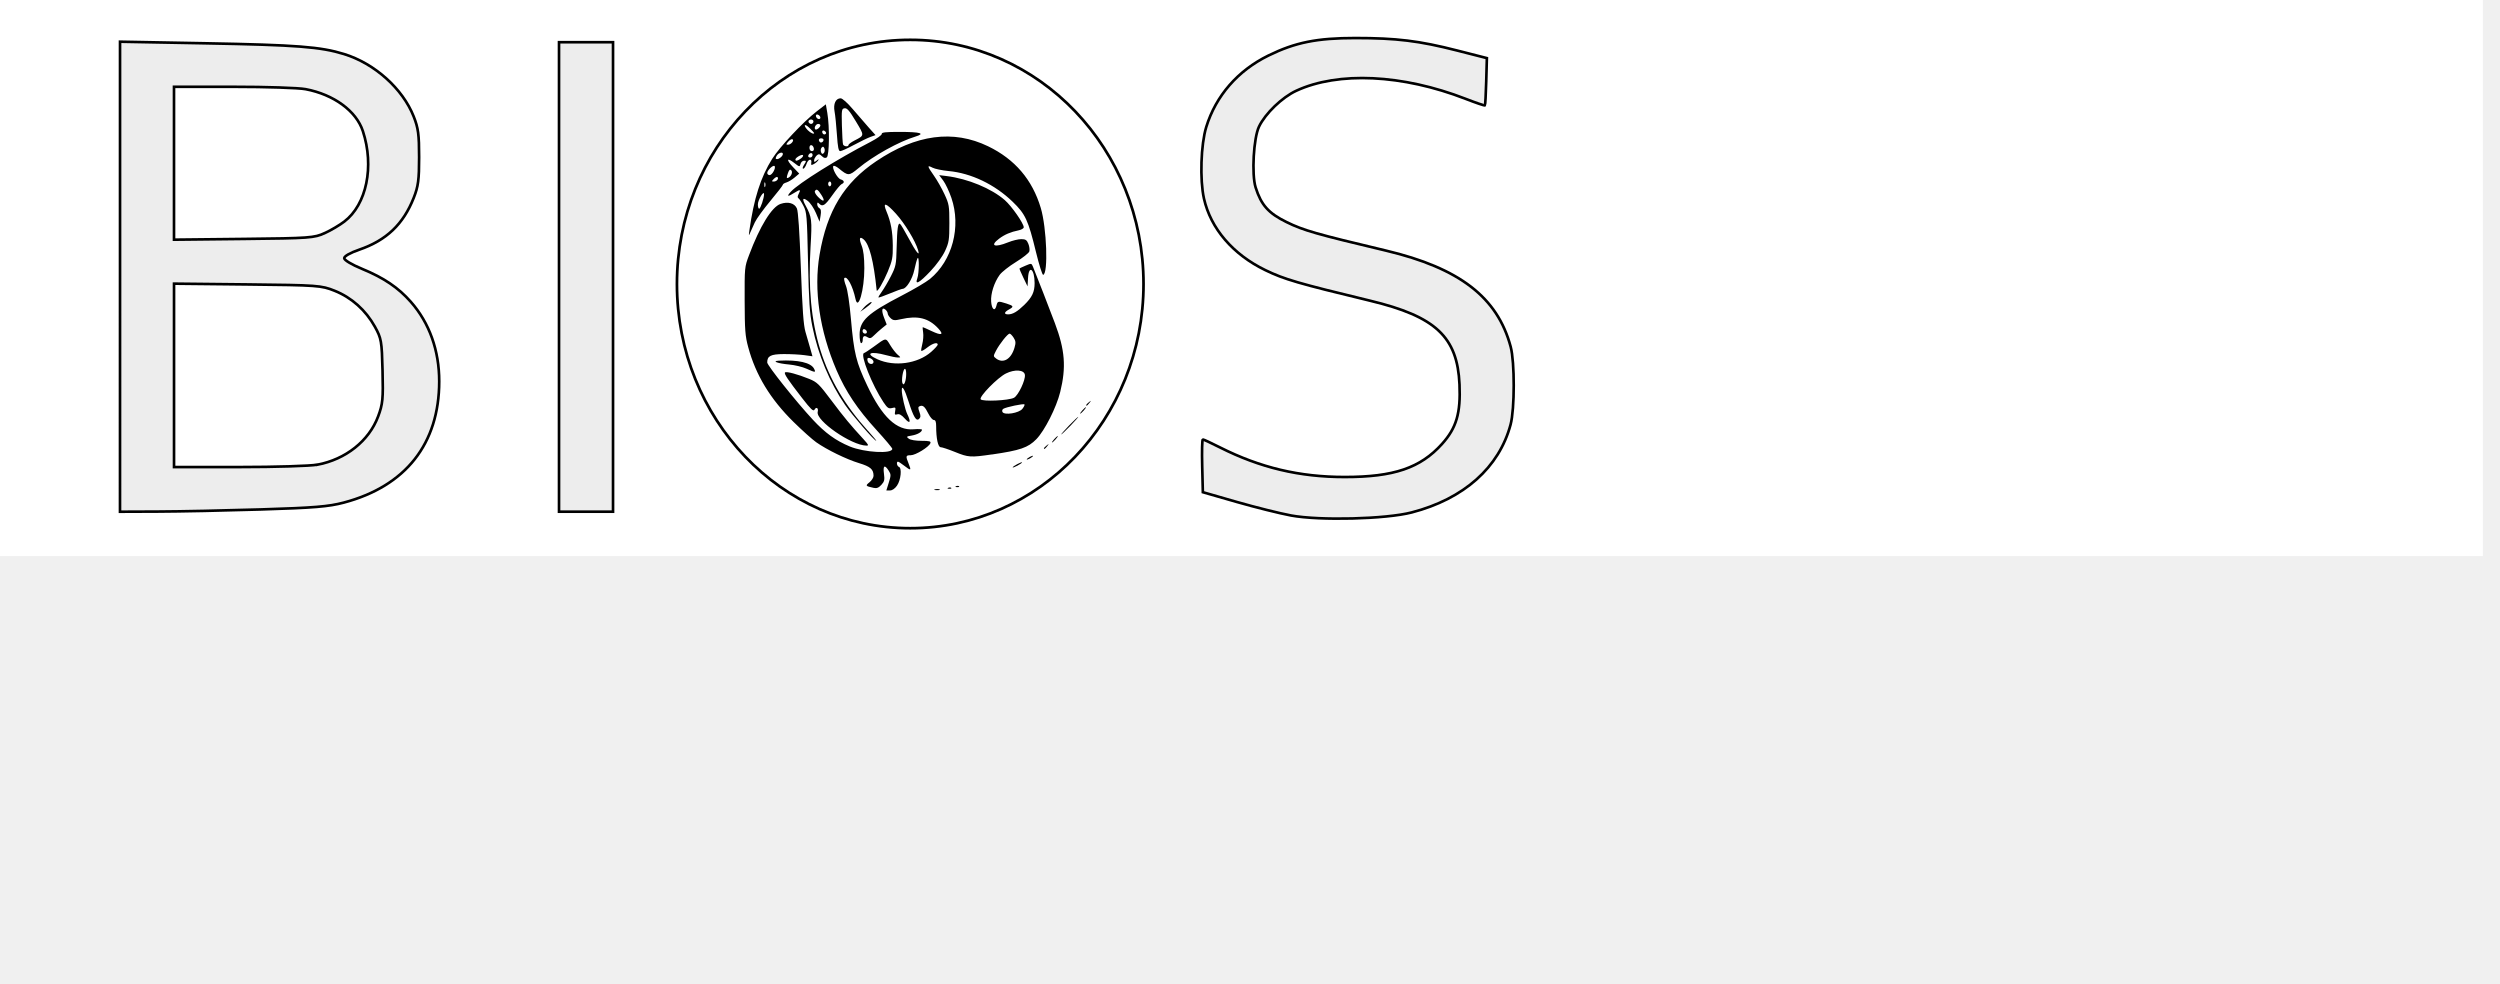
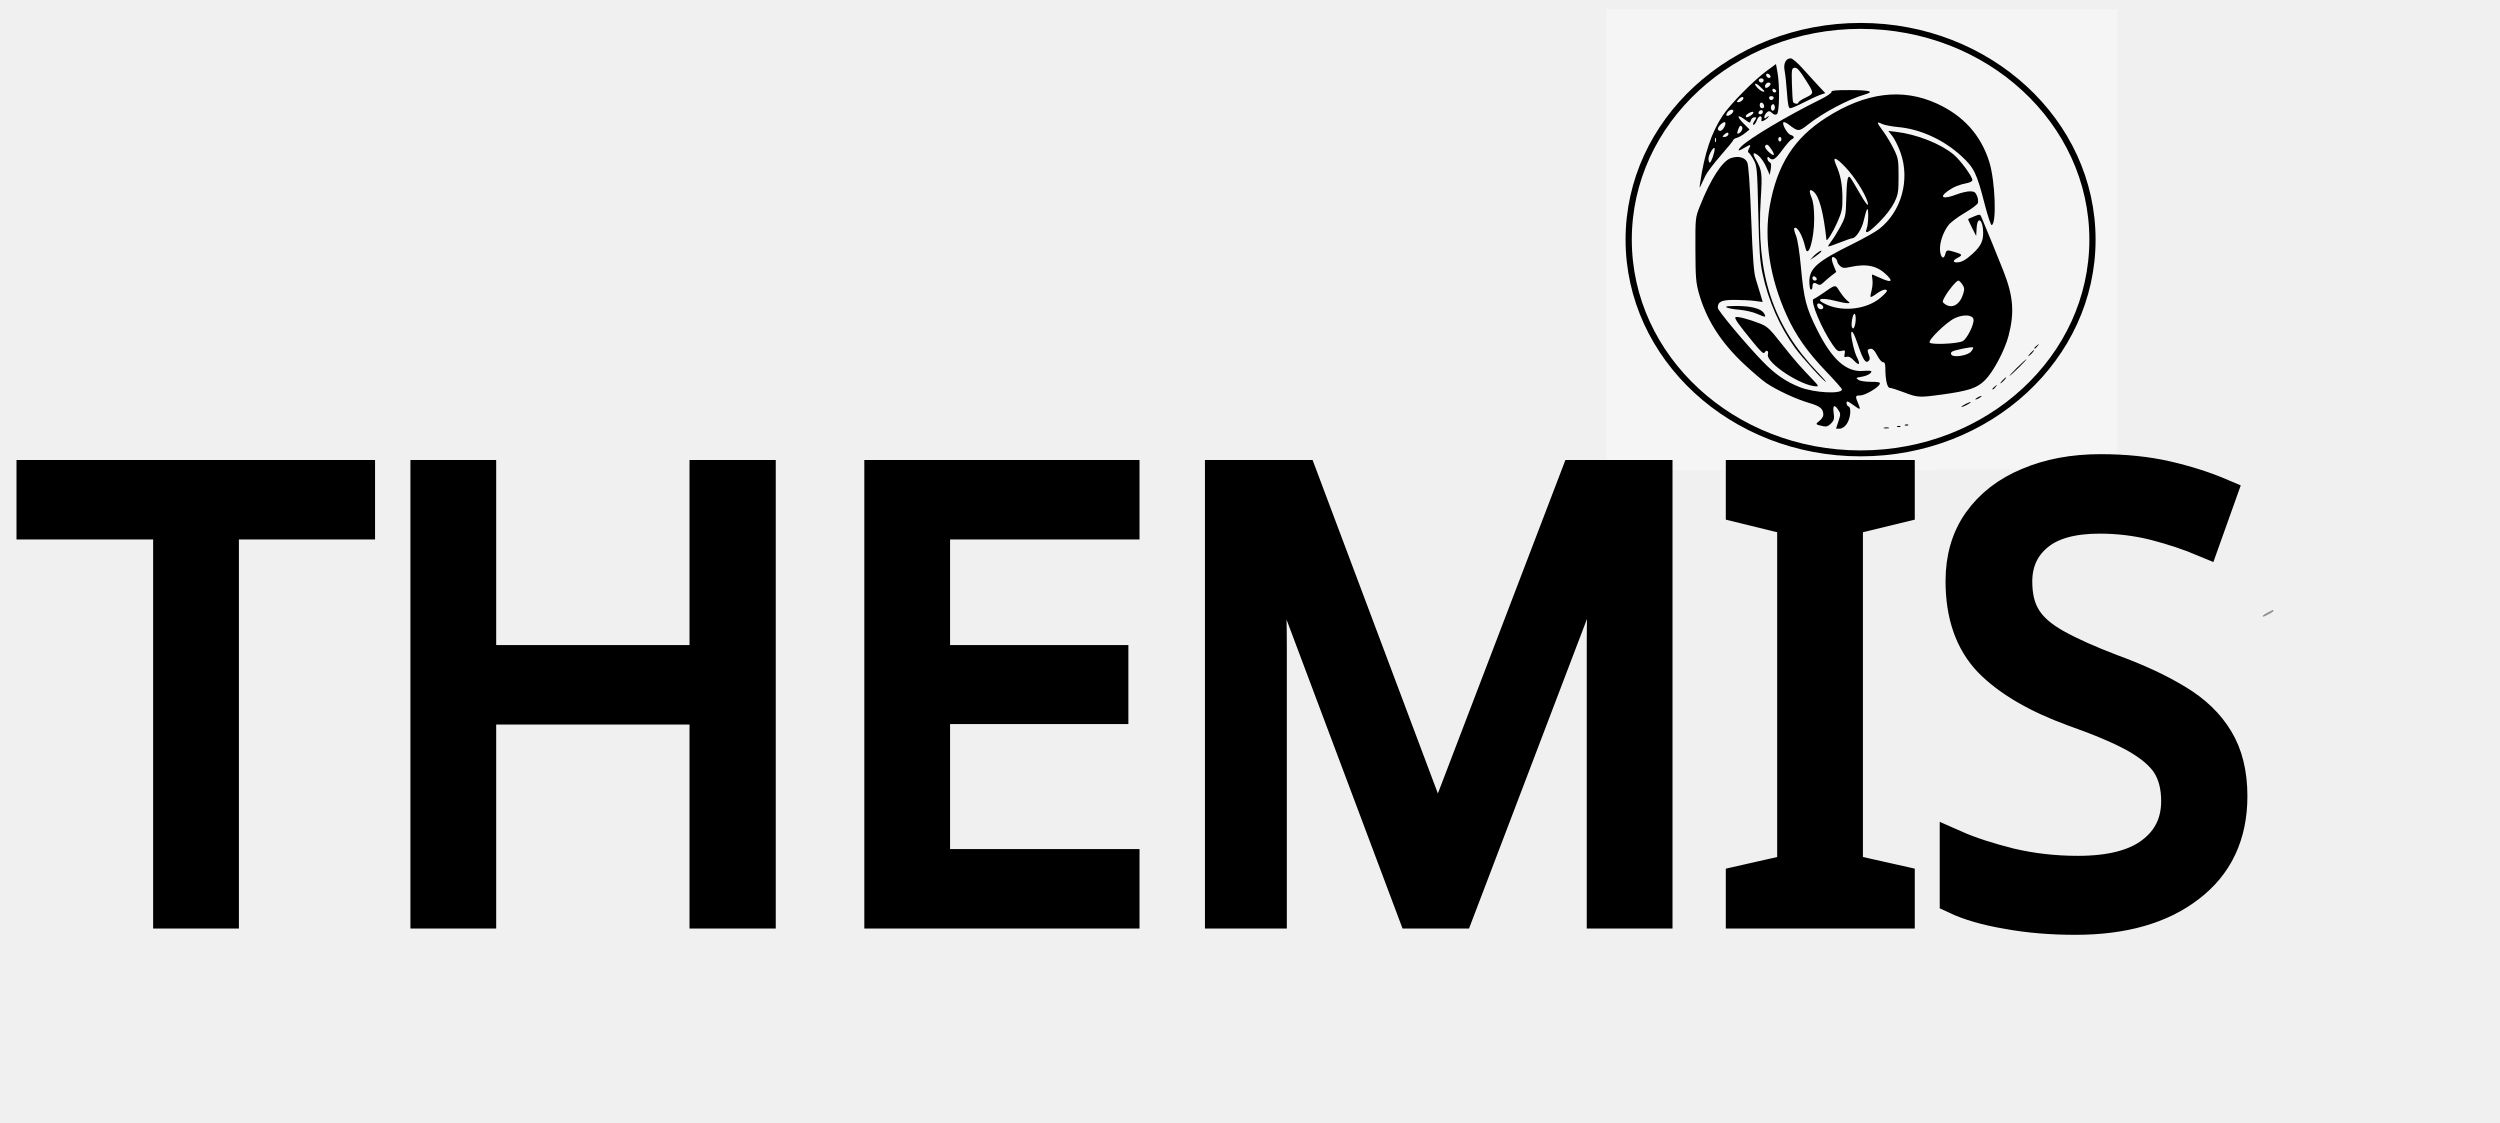
- <svg xmlns="http://www.w3.org/2000/svg" width="99.619mm" height="39.2mm" viewBox="0 0 99.619 39.2" version="1.1" id="svg1457">
+ <svg xmlns="http://www.w3.org/2000/svg" width="80.619mm" height="36.2mm" viewBox="0 0 80.619 36.2" version="1.1" id="svg1457">
  <defs id="defs1451">
    <clipPath clipPathUnits="userSpaceOnUse" id="clipPath2078">
      <g id="use2080" style="fill:#000000;fill-opacity:1">
        <ellipse style="opacity:0.4;fill:#000000;fill-opacity:1;stroke:#000000;stroke-width:0.3;stroke-opacity:1" id="ellipse2141" cx="44.034" cy="56.98" rx="12.662" ry="12.001" />
      </g>
    </clipPath>
  </defs>
-   <g id="layer2">
-     <rect style="fill:#ffffff;fill-opacity:1;stroke:none;stroke-width:0.219;stroke-miterlimit:4;stroke-dasharray:none;stroke-opacity:1" id="rect2462" width="99.219" height="22.49" x="-0.282" y="-0.331" />
+   <g id="layer2" transform="translate(0,-3.000016)">
+     <rect style="fill:#0000b7;fill-opacity:0.654;stroke:none;stroke-width:0.188;stroke-miterlimit:4;stroke-dasharray:none;stroke-opacity:1" id="rect2462" width="73.025" height="22.49" x="0.88" y="2.009" transform="scale(1,-1)" />
  </g>
-   <g id="layer1" transform="translate(-5.573374,-12.237)">
-     <path style="opacity:0.4;fill:#000000;fill-opacity:1;stroke:#000000;stroke-width:0.027;stroke-opacity:1" d="m 49.449,31.395 c 0,-0.015 0.292,-0.177 0.318,-0.176 0.032,0.001 -0.06,0.067 -0.183,0.13 -0.111,0.057 -0.135,0.065 -0.135,0.046 z" id="path2112" />
+   <g id="layer1" transform="translate(-5.573374,-15.23703)">
+     <path style="opacity:0.4;fill:#000000;fill-opacity:1;stroke:#000000;stroke-width:0.027;stroke-opacity:1" d="m 78.553,35.099 c 0,-0.015 0.292,-0.177 0.318,-0.176 0.032,0.001 -0.06,0.067 -0.183,0.13 -0.111,0.057 -0.135,0.065 -0.135,0.046 z" id="path2112" />
    <path style="opacity:0.4;fill:#000000;fill-opacity:1;stroke:#000000;stroke-width:0.1;stroke-opacity:1" d="" id="path2114" transform="scale(0.2645833)" />
    <path style="opacity:0.4;fill:#000000;fill-opacity:1;stroke:#000000;stroke-width:0.05;stroke-opacity:1" d="" id="path2122" transform="scale(0.2645833)" />
    <path style="opacity:0.4;fill:#000000;fill-opacity:1;stroke:#000000;stroke-width:0.05;stroke-opacity:1" d="" id="path2124" transform="scale(0.2645833)" />
    <path style="opacity:0.4;fill:#ffffff;fill-opacity:1;stroke:#000000;stroke-width:0.142;stroke-opacity:1" d="" id="path2231" transform="scale(0.2645833)" />
    <path style="opacity:0.4;fill:#ffffff;fill-opacity:1;stroke:#000000;stroke-width:0.142;stroke-opacity:1" d="" id="path2233" transform="scale(0.2645833)" />
    <path style="opacity:0.4;fill:#ffffff;fill-opacity:1;stroke:#000000;stroke-width:0.142;stroke-opacity:1" d="" id="path2235" transform="scale(0.2645833)" />
    <path style="opacity:0.4;fill:#ffffff;fill-opacity:1;stroke:#000000;stroke-width:0.142;stroke-opacity:1" d="" id="path2237" transform="scale(0.2645833)" />
    <path style="opacity:0.4;fill:#ffffff;fill-opacity:1;stroke:#000000;stroke-width:0.142;stroke-opacity:1" d="" id="path2239" transform="scale(0.2645833)" />
-     <ellipse style="opacity:1;fill:#000000;fill-opacity:1;stroke:none;stroke-width:0.284;stroke-opacity:1" id="path2348" cx="41.911" cy="23.771" rx="9.235" ry="9.566" mask="none" />
-     <path style="display:inline;opacity:1;fill:#ffffff;fill-opacity:1;stroke-width:0.063" d="m 31.669,14.081 c 6.84,0 13.681,0 20.521,0 V 33.496 H 31.669 Z m 9.65,17.503 c 0.153,-0.22 0.2,-0.701 0.073,-0.744 -0.079,-0.027 -0.11,-0.207 -0.036,-0.207 0.022,0 0.133,0.072 0.245,0.159 0.271,0.211 0.294,0.202 0.182,-0.072 -0.128,-0.314 -0.121,-0.343 0.082,-0.343 0.191,0 0.725,-0.328 0.782,-0.48 0.029,-0.076 -0.038,-0.094 -0.356,-0.094 -0.229,0 -0.439,-0.035 -0.506,-0.086 -0.105,-0.079 -0.095,-0.089 0.118,-0.124 0.227,-0.038 0.409,-0.142 0.409,-0.233 0,-0.025 -0.149,-0.033 -0.332,-0.017 -0.678,0.058 -1.252,-0.482 -1.849,-1.74 -0.442,-0.93 -0.531,-1.292 -0.649,-2.647 -0.056,-0.638 -0.134,-1.16 -0.198,-1.324 -0.059,-0.149 -0.089,-0.29 -0.067,-0.312 0.108,-0.111 0.338,0.317 0.445,0.826 0.106,0.505 0.356,-0.364 0.353,-1.224 -0.002,-0.432 -0.034,-0.709 -0.106,-0.893 -0.115,-0.294 -0.086,-0.391 0.076,-0.255 0.231,0.196 0.4,0.853 0.522,2.034 0.011,0.106 0.267,-0.328 0.442,-0.749 0.182,-0.437 0.205,-0.558 0.2,-1.037 -0.006,-0.562 -0.077,-0.945 -0.25,-1.356 -0.165,-0.392 -0.03,-0.361 0.377,0.088 0.351,0.388 0.772,1.08 0.881,1.451 0.085,0.288 -0.085,0.075 -0.376,-0.472 -0.158,-0.296 -0.312,-0.555 -0.343,-0.574 -0.084,-0.053 -0.117,0.181 -0.136,0.963 -0.016,0.66 -0.031,0.733 -0.226,1.116 -0.115,0.226 -0.279,0.505 -0.365,0.622 -0.086,0.116 -0.146,0.221 -0.134,0.232 0.012,0.011 0.218,-0.062 0.458,-0.162 0.24,-0.1 0.469,-0.183 0.508,-0.184 0.148,-0.004 0.388,-0.393 0.463,-0.751 0.042,-0.202 0.1,-0.411 0.127,-0.463 0.073,-0.139 0.067,0.594 -0.006,0.793 -0.107,0.289 0.077,0.19 0.519,-0.278 0.248,-0.263 0.485,-0.592 0.587,-0.813 0.154,-0.337 0.17,-0.44 0.17,-1.105 0,-0.688 -0.012,-0.76 -0.193,-1.15 -0.106,-0.229 -0.295,-0.563 -0.421,-0.741 -0.273,-0.389 -0.281,-0.436 -0.056,-0.319 0.094,0.049 0.383,0.109 0.643,0.134 0.899,0.084 1.834,0.533 2.548,1.222 0.51,0.492 0.62,0.73 0.93,2.003 0.124,0.509 0.253,0.919 0.287,0.911 0.207,-0.046 0.142,-1.871 -0.095,-2.665 -0.338,-1.129 -1.031,-1.941 -2.099,-2.458 -1.388,-0.671 -2.87,-0.474 -4.457,0.595 -1.284,0.864 -1.962,1.981 -2.258,3.72 -0.24,1.407 0,3.037 0.677,4.613 0.365,0.849 0.833,1.549 1.593,2.38 0.345,0.377 0.627,0.714 0.627,0.748 0,0.209 -1.113,0.147 -1.693,-0.094 -0.561,-0.233 -0.982,-0.538 -1.475,-1.069 -0.66,-0.71 -1.816,-2.16 -1.816,-2.278 0,-0.261 0.141,-0.332 0.66,-0.335 0.274,-0.001 0.643,0.018 0.821,0.043 l 0.322,0.045 -0.087,-0.309 c -0.048,-0.17 -0.134,-0.467 -0.191,-0.66 -0.079,-0.268 -0.123,-0.872 -0.184,-2.551 -0.054,-1.469 -0.107,-2.258 -0.159,-2.373 -0.095,-0.21 -0.351,-0.281 -0.65,-0.179 -0.35,0.118 -0.825,0.89 -1.256,2.042 -0.178,0.474 -0.179,0.491 -0.175,1.818 0.004,1.174 0.021,1.402 0.142,1.85 0.297,1.106 0.883,2.071 1.808,2.98 0.341,0.335 0.747,0.699 0.902,0.808 0.426,0.3 1.203,0.679 1.707,0.832 0.454,0.138 0.577,0.246 0.577,0.506 0,0.07 -0.073,0.186 -0.163,0.258 -0.17,0.137 -0.161,0.149 0.169,0.222 0.12,0.027 0.198,-0.004 0.305,-0.12 0.122,-0.133 0.137,-0.199 0.104,-0.445 -0.044,-0.327 0.026,-0.374 0.186,-0.125 0.097,0.152 0.098,0.189 0.007,0.478 l -0.098,0.314 h 0.146 c 0.092,0 0.196,-0.073 0.283,-0.197 z m 1.695,0.155 c -0.042,-0.017 -0.126,-0.019 -0.187,-0.002 -0.061,0.016 -0.026,0.03 0.077,0.032 0.103,0.001 0.152,-0.012 0.11,-0.029 z m 0.465,-0.06 c -0.021,-0.021 -0.074,-0.023 -0.119,-0.005 -0.05,0.02 -0.035,0.035 0.038,0.039 0.066,0.003 0.102,-0.012 0.082,-0.034 z m 0.312,-0.064 c -0.021,-0.021 -0.074,-0.023 -0.119,-0.005 -0.05,0.02 -0.035,0.035 0.038,0.039 0.066,0.003 0.102,-0.012 0.082,-0.034 z m 2.509,-0.953 c 0,-0.018 -0.084,0.013 -0.187,0.067 -0.103,0.054 -0.187,0.113 -0.187,0.131 0,0.018 0.084,-0.013 0.187,-0.067 0.103,-0.054 0.187,-0.113 0.187,-0.131 z m 0.436,-0.256 c 0,-0.018 -0.056,-0.001 -0.125,0.036 -0.069,0.038 -0.125,0.083 -0.125,0.1 0,0.018 0.056,0.001 0.125,-0.036 0.069,-0.038 0.125,-0.083 0.125,-0.1 z m -1.643,-0.058 c 1.135,-0.165 1.446,-0.272 1.776,-0.61 0.331,-0.339 0.799,-1.264 0.951,-1.879 0.244,-0.989 0.191,-1.674 -0.211,-2.743 -0.214,-0.57 -0.719,-1.868 -0.874,-2.25 -0.057,-0.14 -0.066,-0.142 -0.29,-0.046 -0.127,0.054 -0.238,0.106 -0.247,0.115 -0.009,0.009 0.06,0.173 0.153,0.365 l 0.168,0.348 0.019,-0.335 c 0.03,-0.539 0.262,-0.357 0.262,0.206 0,0.356 -0.1,0.564 -0.415,0.871 -0.276,0.268 -0.458,0.374 -0.64,0.374 -0.175,0 -0.162,-0.088 0.027,-0.191 0.21,-0.115 0.198,-0.147 -0.092,-0.24 -0.336,-0.107 -0.355,-0.103 -0.401,0.085 -0.061,0.249 -0.189,0.149 -0.211,-0.165 -0.022,-0.315 0.121,-0.762 0.341,-1.065 0.082,-0.112 0.373,-0.342 0.647,-0.51 0.274,-0.168 0.514,-0.358 0.534,-0.422 0.02,-0.064 0.002,-0.201 -0.039,-0.303 -0.062,-0.154 -0.112,-0.187 -0.284,-0.187 -0.115,0 -0.35,0.057 -0.524,0.128 -0.544,0.22 -0.739,0.141 -0.358,-0.146 0.22,-0.166 0.462,-0.269 0.779,-0.333 0.111,-0.023 0.203,-0.077 0.203,-0.122 0,-0.152 -0.479,-0.839 -0.753,-1.08 -0.528,-0.463 -1.475,-0.856 -2.318,-0.96 l -0.299,-0.037 0.164,0.22 c 0.09,0.121 0.235,0.429 0.323,0.685 0.395,1.155 0.039,2.5 -0.856,3.234 -0.146,0.119 -0.639,0.411 -1.097,0.648 -1.385,0.717 -1.705,1.012 -1.705,1.567 0,0.188 0.028,0.342 0.062,0.342 0.034,0 0.062,-0.053 0.062,-0.117 0,-0.168 0.059,-0.205 0.191,-0.121 0.094,0.06 0.141,0.048 0.258,-0.07 0.079,-0.079 0.225,-0.21 0.325,-0.291 l 0.182,-0.147 -0.105,-0.269 c -0.114,-0.292 -0.087,-0.443 0.058,-0.32 0.048,0.041 0.088,0.11 0.088,0.153 0,0.043 0.052,0.126 0.116,0.186 0.099,0.092 0.16,0.098 0.415,0.039 0.666,-0.153 1.098,-0.045 1.483,0.37 0.236,0.255 0.136,0.295 -0.265,0.105 -0.181,-0.086 -0.338,-0.156 -0.35,-0.156 -0.012,0 -0.006,0.095 0.012,0.211 0.018,0.116 0.003,0.323 -0.033,0.459 -0.037,0.136 -0.054,0.261 -0.039,0.276 0.015,0.016 0.125,-0.047 0.243,-0.14 0.216,-0.168 0.411,-0.22 0.411,-0.11 0,0.032 -0.119,0.163 -0.263,0.29 -0.54,0.473 -1.465,0.6 -2.141,0.293 -0.513,-0.232 -0.288,-0.338 0.349,-0.163 0.188,0.052 0.399,0.094 0.467,0.093 0.121,-5.29e-4 0.121,-0.003 -0.008,-0.111 -0.073,-0.061 -0.207,-0.233 -0.298,-0.383 -0.183,-0.303 -0.152,-0.307 -0.674,0.076 -0.162,0.119 -0.33,0.228 -0.373,0.243 -0.16,0.055 0.329,1.284 0.776,1.952 0.158,0.236 0.208,0.27 0.342,0.236 0.142,-0.037 0.154,-0.025 0.126,0.124 -0.026,0.137 -0.012,0.158 0.085,0.127 0.081,-0.026 0.173,0.026 0.303,0.172 0.207,0.232 0.253,0.144 0.094,-0.182 -0.087,-0.178 -0.218,-0.753 -0.218,-0.953 0,-0.227 0.115,-0.037 0.267,0.443 0.203,0.637 0.311,0.814 0.427,0.697 0.062,-0.063 0.064,-0.123 0.008,-0.275 -0.058,-0.157 -0.055,-0.201 0.015,-0.228 0.126,-0.049 0.203,0.018 0.344,0.301 0.069,0.138 0.166,0.251 0.217,0.251 0.065,0 0.092,0.071 0.092,0.246 0,0.494 0.074,0.838 0.18,0.838 0.055,1.27e-4 0.311,0.085 0.568,0.189 0.538,0.218 0.62,0.223 1.472,0.099 z m 0.428,-1.692 c -0.026,-0.043 -0.012,-0.101 0.031,-0.128 0.11,-0.07 0.806,-0.216 0.844,-0.177 0.017,0.018 -0.02,0.097 -0.083,0.177 -0.135,0.17 -0.71,0.264 -0.792,0.129 z m -0.871,-0.509 c -0.065,-0.108 0.675,-0.863 1.008,-1.028 0.352,-0.175 0.727,-0.148 0.755,0.054 0.029,0.206 -0.262,0.819 -0.433,0.913 -0.207,0.113 -1.27,0.162 -1.331,0.061 z m -3.111,-0.63 c -0.06,-0.099 0.018,-0.583 0.093,-0.583 0.067,0 0.068,0.362 7.94e-4,0.538 -0.034,0.088 -0.061,0.101 -0.094,0.045 z m -1.386,-0.873 c -0.02,-0.054 -0.023,-0.112 -0.007,-0.129 0.056,-0.057 0.235,0.049 0.235,0.139 0,0.121 -0.182,0.113 -0.228,-0.009 z m 5.115,-0.12 c -0.118,-0.089 -0.118,-0.096 -0.006,-0.312 0.143,-0.275 0.467,-0.681 0.542,-0.681 0.031,0 0.103,0.073 0.16,0.162 0.086,0.135 0.092,0.202 0.034,0.401 -0.134,0.457 -0.449,0.642 -0.731,0.43 z m -5.323,-1.094 c 0,-0.056 0.033,-0.09 0.074,-0.076 0.116,0.039 0.135,0.177 0.025,0.177 -0.054,0 -0.099,-0.045 -0.099,-0.101 z m 7.36,4.582 c 0.077,-0.101 0.075,-0.103 -0.024,-0.024 -0.06,0.048 -0.109,0.098 -0.109,0.112 0,0.053 0.051,0.019 0.133,-0.088 z m -7.306,-0.255 c -0.545,-0.592 -0.784,-0.881 -1.292,-1.557 -0.493,-0.658 -0.574,-0.736 -0.888,-0.864 -0.458,-0.187 -0.914,-0.309 -0.964,-0.258 -0.048,0.049 0.105,0.279 0.683,1.024 0.345,0.445 0.446,0.54 0.49,0.461 0.072,-0.131 0.168,-0.067 0.129,0.086 -0.088,0.345 1.337,1.334 1.94,1.345 0.103,0.002 0.087,-0.035 -0.099,-0.237 z m 7.64,-0.016 c 0.062,-0.07 0.099,-0.128 0.082,-0.128 -0.017,0 -0.082,0.057 -0.144,0.128 -0.062,0.07 -0.099,0.128 -0.082,0.128 0.017,0 0.082,-0.057 0.144,-0.128 z M 40.158,29.405 C 38.347,27.403 37.681,25.273 37.871,22.087 c 0.065,-1.094 0.053,-1.199 -0.202,-1.67 -0.142,-0.262 -0.109,-0.326 0.09,-0.176 0.1,0.075 0.247,0.293 0.327,0.484 l 0.146,0.347 0.04,-0.243 c 0.029,-0.175 0.016,-0.257 -0.047,-0.294 -0.048,-0.028 -0.087,-0.098 -0.087,-0.156 0,-0.082 0.017,-0.088 0.075,-0.029 0.138,0.141 0.236,0.079 0.527,-0.335 0.159,-0.226 0.327,-0.426 0.374,-0.445 0.123,-0.048 0.103,-0.145 -0.038,-0.183 -0.132,-0.035 -0.365,-0.461 -0.293,-0.535 0.024,-0.024 0.12,0.019 0.214,0.096 0.371,0.305 0.406,0.305 0.774,-0.002 0.6,-0.5 1.619,-1.067 2.28,-1.267 0.409,-0.124 0.204,-0.185 -0.625,-0.186 -0.553,-7.94e-4 -0.728,0.019 -0.716,0.079 0.009,0.044 -0.195,0.188 -0.452,0.321 -1.316,0.68 -2.871,1.653 -3.173,1.984 -0.182,0.2 -0.124,0.213 0.159,0.033 0.221,-0.14 0.25,-0.126 0.147,0.069 -0.042,0.08 -0.042,0.133 7.94e-4,0.16 0.035,0.022 0.125,0.16 0.2,0.307 0.128,0.251 0.139,0.38 0.179,2.212 0.035,1.617 0.065,2.055 0.175,2.597 0.227,1.118 0.693,2.232 1.3,3.112 0.285,0.413 1.17,1.435 1.243,1.435 0.017,0 -0.131,-0.179 -0.329,-0.399 z m -1.995,-9.329 c -0.086,-0.088 -0.139,-0.188 -0.118,-0.223 0.063,-0.105 0.118,-0.072 0.265,0.161 0.164,0.259 0.08,0.294 -0.147,0.062 z m 0.411,-0.51 c 0,-0.053 0.028,-0.096 0.062,-0.096 0.034,0 0.062,0.043 0.062,0.096 0,0.053 -0.028,0.096 -0.062,0.096 -0.034,0 -0.062,-0.043 -0.062,-0.096 z m 9.657,9.632 c 0.186,-0.193 0.324,-0.351 0.307,-0.351 -0.017,0 -0.183,0.158 -0.37,0.351 -0.186,0.193 -0.324,0.351 -0.307,0.351 0.017,0 0.183,-0.158 0.37,-0.351 z m 0.53,-0.606 c 0.062,-0.07 0.099,-0.128 0.082,-0.128 -0.017,0 -0.082,0.057 -0.144,0.128 -0.062,0.07 -0.099,0.128 -0.082,0.128 0.017,0 0.082,-0.057 0.144,-0.128 z m 0.226,-0.303 c 0.077,-0.101 0.075,-0.103 -0.024,-0.024 -0.104,0.083 -0.137,0.136 -0.086,0.136 0.013,0 0.062,-0.05 0.109,-0.112 z m -10.976,-1.361 c -0.127,-0.243 -0.632,-0.358 -1.399,-0.319 -0.307,0.016 -0.052,0.111 0.406,0.153 0.223,0.02 0.532,0.094 0.685,0.164 0.36,0.163 0.392,0.164 0.308,0.003 z m 2.283,-2.619 c 0.07,-0.116 -0.183,0.048 -0.318,0.207 l -0.124,0.146 0.201,-0.143 c 0.11,-0.078 0.219,-0.173 0.241,-0.21 z m -4.64,-3.215 c 0.067,-0.142 0.345,-0.526 0.618,-0.853 0.273,-0.327 0.497,-0.617 0.497,-0.644 0,-0.027 0.063,-0.067 0.14,-0.089 0.077,-0.022 0.224,-0.11 0.326,-0.196 l 0.186,-0.157 -0.244,-0.256 c -0.288,-0.302 -0.258,-0.406 0.048,-0.167 0.208,0.162 0.216,0.163 0.247,0.038 0.018,-0.071 0.081,-0.129 0.139,-0.129 0.099,0 0.1,0.011 0.004,0.159 -0.059,0.091 -0.074,0.159 -0.035,0.159 0.037,0 0.097,-0.087 0.133,-0.194 0.068,-0.2 0.223,-0.228 0.188,-0.034 -0.016,0.091 0.002,0.098 0.106,0.041 0.069,-0.038 0.146,-0.104 0.171,-0.148 0.031,-0.053 0.012,-0.051 -0.059,0.008 -0.09,0.074 -0.105,0.074 -0.105,-0.003 -2.4e-5,-0.096 0.118,-0.244 0.195,-0.244 0.025,0 0.085,0.04 0.133,0.09 0.056,0.057 0.12,0.07 0.175,0.035 0.104,-0.066 0.119,-1.219 0.023,-1.774 l -0.059,-0.342 -0.374,0.289 c -0.528,0.408 -1.465,1.407 -1.763,1.881 -0.457,0.726 -0.731,1.585 -0.909,2.853 -0.031,0.22 -0.027,0.233 0.03,0.096 0.036,-0.088 0.121,-0.276 0.188,-0.418 z m 0.119,-0.715 c 0.001,-0.176 0.244,-0.575 0.246,-0.406 0.002,0.155 -0.141,0.581 -0.195,0.581 -0.029,0 -0.052,-0.079 -0.051,-0.175 z m 0.258,-0.781 c 0,-0.088 0.014,-0.124 0.031,-0.08 0.017,0.044 0.017,0.116 0,0.159 -0.017,0.044 -0.031,0.008 -0.031,-0.08 z m 0.38,-0.235 c 0.058,-0.059 0.123,-0.09 0.144,-0.068 0.061,0.063 -0.033,0.176 -0.146,0.176 -0.095,0 -0.095,-0.008 0.002,-0.108 z m 0.554,-0.211 c 0.05,-0.147 0.087,-0.182 0.137,-0.131 0.076,0.077 -0.005,0.263 -0.134,0.307 -0.054,0.018 -0.055,-0.026 -0.003,-0.176 z m -0.819,-0.022 c 0,-0.108 0.236,-0.332 0.291,-0.276 0.066,0.068 -0.093,0.361 -0.196,0.361 -0.052,0 -0.095,-0.039 -0.095,-0.086 z m 1.122,-0.537 c 0,-0.074 0.256,-0.221 0.302,-0.174 0.022,0.023 -0.014,0.082 -0.08,0.132 -0.133,0.1 -0.222,0.117 -0.222,0.042 z m -0.748,-0.143 c 0.065,-0.123 0.249,-0.18 0.249,-0.077 0,0.08 -0.141,0.204 -0.233,0.204 -0.064,0 -0.068,-0.03 -0.017,-0.128 z m 1.26,-0.012 c 0.039,-0.118 0.173,-0.138 0.173,-0.025 0,0.056 -0.044,0.101 -0.099,0.101 -0.054,0 -0.088,-0.034 -0.074,-0.076 z m 0.509,-0.141 c -0.023,-0.061 -0.011,-0.142 0.027,-0.181 0.05,-0.051 0.08,-0.04 0.11,0.04 0.023,0.061 0.011,0.142 -0.027,0.181 -0.05,0.051 -0.08,0.04 -0.11,-0.04 z m -0.461,-0.171 c 0,-0.155 0.146,-0.133 0.176,0.027 0.012,0.063 -0.02,0.106 -0.078,0.106 -0.058,0 -0.098,-0.055 -0.098,-0.133 z m -0.842,-0.248 c 0.061,-0.069 0.137,-0.11 0.168,-0.09 0.078,0.049 -0.065,0.216 -0.184,0.216 -0.08,0 -0.078,-0.02 0.016,-0.126 z m 1.256,0.018 c -0.07,-0.072 -0.043,-0.147 0.054,-0.147 0.051,0 0.093,0.027 0.093,0.06 0,0.08 -0.097,0.138 -0.147,0.087 z m 0.114,-0.342 c -0.059,-0.098 0.022,-0.161 0.102,-0.079 0.045,0.046 0.046,0.082 0.003,0.108 -0.035,0.022 -0.082,0.009 -0.105,-0.029 z m -0.59,-0.124 c -0.201,-0.206 -0.143,-0.297 0.062,-0.096 0.103,0.101 0.187,0.192 0.187,0.203 0,0.063 -0.142,0.002 -0.249,-0.108 z m 0.294,-0.039 c -0.06,-0.062 0.024,-0.216 0.117,-0.216 0.048,0 0.087,0.025 0.087,0.056 0,0.08 -0.16,0.205 -0.204,0.16 z m -0.261,-0.276 c -0.046,-0.076 0.071,-0.152 0.154,-0.099 0.07,0.044 0.024,0.159 -0.063,0.159 -0.03,0 -0.071,-0.027 -0.091,-0.059 z m 0.306,-0.2 c -0.023,-0.037 -0.026,-0.083 -0.008,-0.102 0.045,-0.046 0.166,0.035 0.166,0.11 0,0.082 -0.108,0.076 -0.158,-0.008 z m 1.499,1.096 c 0.253,-0.136 0.549,-0.28 0.658,-0.319 l 0.199,-0.071 -0.274,-0.306 c -0.15,-0.169 -0.437,-0.499 -0.636,-0.734 -0.207,-0.244 -0.413,-0.427 -0.479,-0.427 -0.198,0 -0.301,0.222 -0.243,0.528 0.028,0.148 0.07,0.564 0.094,0.923 0.033,0.503 0.064,0.654 0.132,0.654 0.049,0 0.296,-0.111 0.548,-0.248 z m -0.438,-0.023 c -0.015,-0.044 -0.035,-0.381 -0.045,-0.749 -0.016,-0.628 -0.009,-0.671 0.108,-0.688 0.097,-0.014 0.197,0.102 0.448,0.521 0.349,0.582 0.351,0.555 -0.059,0.767 -0.128,0.067 -0.234,0.145 -0.234,0.175 0,0.085 -0.188,0.063 -0.219,-0.026 z" id="path2396" />
-     <ellipse style="opacity:1;fill:none;fill-opacity:1;stroke:#000000;stroke-width:0.109;stroke-miterlimit:4;stroke-dasharray:none;stroke-opacity:1" id="path2399" ry="9.73" rx="9.296" cy="23.555" cx="41.844" />
-     <path style="opacity:1;fill:#ededed;fill-opacity:1;stroke:#000000;stroke-width:0.106;stroke-opacity:1" d="m 10.356,23.263 v -9.364 l 3.391,0.063 c 3.669,0.068 4.603,0.141 5.535,0.429 1.221,0.377 2.336,1.377 2.776,2.489 0.182,0.459 0.216,0.718 0.216,1.622 0,0.901 -0.035,1.164 -0.214,1.617 -0.418,1.057 -1.089,1.694 -2.174,2.068 -0.355,0.122 -0.597,0.259 -0.597,0.338 0,0.077 0.298,0.255 0.709,0.425 0.873,0.36 1.446,0.747 1.946,1.315 0.74,0.84 1.132,1.939 1.131,3.171 -9.26e-4,2.482 -1.335,4.175 -3.805,4.829 -0.602,0.159 -1.179,0.207 -3.302,0.272 -1.415,0.044 -3.257,0.082 -4.093,0.085 l -1.52,0.006 z m 7.865,7.492 c 1.129,-0.214 2.055,-0.949 2.419,-1.922 0.186,-0.495 0.205,-0.694 0.177,-1.819 -0.03,-1.192 -0.047,-1.291 -0.305,-1.758 -0.364,-0.658 -0.929,-1.162 -1.604,-1.432 -0.534,-0.213 -0.659,-0.222 -3.477,-0.253 l -2.923,-0.031 v 3.654 3.654 h 2.606 c 1.434,0 2.832,-0.043 3.107,-0.095 z M 18.517,21.525 c 0.244,-0.112 0.593,-0.319 0.776,-0.459 0.889,-0.678 1.201,-2.198 0.74,-3.604 -0.263,-0.803 -1.159,-1.459 -2.283,-1.672 -0.273,-0.052 -1.565,-0.094 -2.87,-0.094 h -2.373 v 3.046 3.046 l 2.783,-0.03 c 2.631,-0.028 2.807,-0.041 3.226,-0.234 z" id="path2421" />
-     <path style="opacity:1;fill:#ededed;fill-opacity:1;stroke:#000000;stroke-width:0.106;stroke-opacity:1" d="m 27.849,23.273 v -9.354 h 1.076 1.076 V 23.273 32.627 h -1.076 -1.076 z" id="path2423" />
-     <path style="opacity:1;fill:#ededed;fill-opacity:1;stroke:#000000;stroke-width:0.106;stroke-opacity:1" d="m 57.012,32.777 c -0.437,-0.081 -1.406,-0.323 -2.152,-0.537 l -1.356,-0.39 -0.026,-1.051 c -0.015,-0.578 -0.003,-1.051 0.026,-1.051 0.029,0 0.335,0.142 0.681,0.317 1.61,0.811 3.168,1.18 4.974,1.18 1.956,0 3.015,-0.36 3.876,-1.318 0.574,-0.639 0.746,-1.224 0.696,-2.372 -0.083,-1.895 -0.948,-2.705 -3.562,-3.335 -2.878,-0.695 -3.418,-0.852 -4.174,-1.218 -1.293,-0.626 -2.179,-1.659 -2.447,-2.853 -0.168,-0.75 -0.123,-2.156 0.091,-2.85 0.385,-1.247 1.257,-2.249 2.477,-2.848 1.069,-0.524 1.932,-0.698 3.462,-0.698 1.641,0 2.543,0.11 4.058,0.497 l 1.186,0.303 -0.026,0.928 c -0.014,0.51 -0.038,0.94 -0.053,0.955 -0.015,0.015 -0.361,-0.102 -0.769,-0.261 -2.515,-0.976 -5.076,-1.098 -6.751,-0.32 -0.56,0.26 -1.229,0.904 -1.48,1.425 -0.218,0.452 -0.299,1.909 -0.136,2.426 0.222,0.703 0.513,1.029 1.237,1.383 0.671,0.329 1.17,0.472 3.955,1.134 2.934,0.698 4.444,1.861 4.971,3.831 0.164,0.612 0.162,2.48 -0.003,3.099 -0.456,1.712 -1.862,2.963 -3.939,3.503 -1.031,0.268 -3.667,0.334 -4.818,0.121 z" id="path2425" />
-     <rect style="opacity:1;fill:none;fill-opacity:1;stroke:none;stroke-width:0.109;stroke-miterlimit:4;stroke-dasharray:none;stroke-opacity:1" id="rect2460" width="62.177" height="21.167" x="5.292" y="11.906" />
+     <g id="g964" transform="matrix(0.8031291,0,0,0.7643129,24.74151,3.89986)">
+       <rect ry="2.3732214e-06" y="3.085" x="37.174" height="19.315" width="11.113" id="rect867-9-2" style="opacity:1;fill:#ffffff;fill-opacity:1;stroke:none;stroke-width:0.697;stroke-miterlimit:4;stroke-dasharray:none;stroke-opacity:1" transform="translate(5.573374,12.23701)" />
+       <ellipse mask="none" ry="9.566" rx="9.235" cy="24.829" cx="50.245" id="path2348" style="opacity:1;fill:#000000;fill-opacity:1;stroke:none;stroke-width:0.284;stroke-opacity:1" />
+       <path id="path2396" d="m 40.631,15.221 c 6.84,0 13.681,0 20.521,0 V 34.636 H 40.631 Z m 9.65,17.503 c 0.153,-0.22 0.2,-0.701 0.073,-0.744 -0.079,-0.027 -0.11,-0.207 -0.036,-0.207 0.022,0 0.133,0.072 0.245,0.159 0.271,0.211 0.294,0.202 0.182,-0.072 -0.128,-0.314 -0.121,-0.343 0.082,-0.343 0.191,0 0.725,-0.328 0.782,-0.48 0.029,-0.076 -0.038,-0.094 -0.356,-0.094 -0.229,0 -0.439,-0.035 -0.506,-0.086 -0.105,-0.079 -0.095,-0.089 0.118,-0.124 0.227,-0.038 0.409,-0.142 0.409,-0.233 0,-0.025 -0.149,-0.033 -0.332,-0.017 -0.678,0.058 -1.252,-0.482 -1.849,-1.74 -0.442,-0.93 -0.531,-1.292 -0.649,-2.647 -0.056,-0.638 -0.134,-1.16 -0.198,-1.324 -0.059,-0.149 -0.089,-0.29 -0.067,-0.312 0.108,-0.111 0.338,0.317 0.445,0.826 0.106,0.505 0.356,-0.364 0.353,-1.224 -0.002,-0.432 -0.034,-0.709 -0.106,-0.893 -0.115,-0.294 -0.086,-0.391 0.076,-0.255 0.231,0.196 0.4,0.853 0.522,2.034 0.011,0.106 0.267,-0.328 0.442,-0.749 0.182,-0.437 0.205,-0.558 0.2,-1.037 -0.006,-0.562 -0.077,-0.945 -0.25,-1.356 -0.165,-0.392 -0.03,-0.361 0.377,0.088 0.351,0.388 0.772,1.08 0.881,1.451 0.085,0.288 -0.085,0.075 -0.376,-0.472 -0.158,-0.296 -0.312,-0.555 -0.343,-0.574 -0.084,-0.053 -0.117,0.181 -0.136,0.963 -0.016,0.66 -0.031,0.733 -0.226,1.116 -0.115,0.226 -0.279,0.505 -0.365,0.622 -0.086,0.116 -0.146,0.221 -0.134,0.232 0.012,0.011 0.218,-0.062 0.458,-0.162 0.24,-0.1 0.469,-0.183 0.508,-0.184 0.148,-0.004 0.388,-0.393 0.463,-0.751 0.042,-0.202 0.1,-0.411 0.127,-0.463 0.073,-0.139 0.067,0.594 -0.006,0.793 -0.107,0.289 0.077,0.19 0.519,-0.278 0.248,-0.263 0.485,-0.592 0.587,-0.813 0.154,-0.337 0.17,-0.44 0.17,-1.105 0,-0.688 -0.012,-0.76 -0.193,-1.15 -0.106,-0.229 -0.295,-0.563 -0.421,-0.741 -0.273,-0.389 -0.281,-0.436 -0.056,-0.319 0.094,0.049 0.383,0.109 0.643,0.134 0.899,0.084 1.834,0.533 2.548,1.222 0.51,0.492 0.62,0.73 0.93,2.003 0.124,0.509 0.253,0.919 0.287,0.911 0.207,-0.046 0.142,-1.871 -0.095,-2.665 -0.338,-1.129 -1.031,-1.941 -2.099,-2.458 -1.388,-0.671 -2.87,-0.474 -4.457,0.595 -1.284,0.864 -1.962,1.981 -2.258,3.72 -0.24,1.407 0,3.037 0.677,4.613 0.365,0.849 0.833,1.549 1.593,2.38 0.345,0.377 0.627,0.714 0.627,0.748 0,0.209 -1.113,0.147 -1.693,-0.094 -0.561,-0.233 -0.982,-0.538 -1.475,-1.069 -0.66,-0.71 -1.816,-2.16 -1.816,-2.278 0,-0.261 0.141,-0.332 0.66,-0.335 0.274,-0.001 0.643,0.018 0.821,0.043 l 0.322,0.045 -0.087,-0.309 c -0.048,-0.17 -0.134,-0.467 -0.191,-0.66 -0.079,-0.268 -0.123,-0.872 -0.184,-2.551 -0.054,-1.469 -0.107,-2.258 -0.159,-2.373 -0.095,-0.21 -0.351,-0.281 -0.65,-0.179 -0.35,0.118 -0.825,0.89 -1.256,2.042 -0.178,0.474 -0.179,0.491 -0.175,1.818 0.004,1.174 0.021,1.402 0.142,1.85 0.297,1.106 0.883,2.071 1.808,2.98 0.341,0.335 0.747,0.699 0.902,0.808 0.426,0.3 1.203,0.679 1.707,0.832 0.454,0.138 0.577,0.246 0.577,0.506 0,0.07 -0.073,0.186 -0.163,0.258 -0.17,0.137 -0.161,0.149 0.169,0.222 0.12,0.027 0.198,-0.004 0.305,-0.12 0.122,-0.133 0.137,-0.199 0.104,-0.445 -0.044,-0.327 0.026,-0.374 0.186,-0.125 0.097,0.152 0.098,0.189 0.007,0.478 l -0.098,0.314 h 0.146 c 0.092,0 0.196,-0.073 0.283,-0.197 z m 1.695,0.155 c -0.042,-0.017 -0.126,-0.019 -0.187,-0.002 -0.061,0.016 -0.026,0.03 0.077,0.032 0.103,0.001 0.152,-0.012 0.11,-0.029 z m 0.465,-0.06 c -0.021,-0.021 -0.074,-0.023 -0.119,-0.005 -0.05,0.02 -0.035,0.035 0.038,0.039 0.066,0.003 0.102,-0.012 0.082,-0.034 z m 0.312,-0.064 c -0.021,-0.021 -0.074,-0.023 -0.119,-0.005 -0.05,0.02 -0.035,0.035 0.038,0.039 0.066,0.003 0.102,-0.012 0.082,-0.034 z m 2.509,-0.953 c 0,-0.018 -0.084,0.013 -0.187,0.067 -0.103,0.054 -0.187,0.113 -0.187,0.131 0,0.018 0.084,-0.013 0.187,-0.067 0.103,-0.054 0.187,-0.113 0.187,-0.131 z m 0.436,-0.256 c 0,-0.018 -0.056,-0.001 -0.125,0.036 -0.069,0.038 -0.125,0.083 -0.125,0.1 0,0.018 0.056,0.001 0.125,-0.036 0.069,-0.038 0.125,-0.083 0.125,-0.1 z m -1.643,-0.058 c 1.135,-0.165 1.446,-0.272 1.776,-0.61 0.331,-0.339 0.799,-1.264 0.951,-1.879 0.244,-0.989 0.191,-1.674 -0.211,-2.743 -0.214,-0.57 -0.719,-1.868 -0.874,-2.25 -0.057,-0.14 -0.066,-0.142 -0.29,-0.046 -0.127,0.054 -0.238,0.106 -0.247,0.115 -0.009,0.009 0.06,0.173 0.153,0.365 l 0.168,0.348 0.019,-0.335 c 0.03,-0.539 0.262,-0.357 0.262,0.206 0,0.356 -0.1,0.564 -0.415,0.871 -0.276,0.268 -0.458,0.374 -0.64,0.374 -0.175,0 -0.162,-0.088 0.027,-0.191 0.21,-0.115 0.198,-0.147 -0.092,-0.24 -0.336,-0.107 -0.355,-0.103 -0.401,0.085 -0.061,0.249 -0.189,0.149 -0.211,-0.165 -0.022,-0.315 0.121,-0.762 0.341,-1.065 0.082,-0.112 0.373,-0.342 0.647,-0.51 0.274,-0.168 0.514,-0.358 0.534,-0.422 0.02,-0.064 0.002,-0.201 -0.039,-0.303 -0.062,-0.154 -0.112,-0.187 -0.284,-0.187 -0.115,0 -0.35,0.057 -0.524,0.128 -0.544,0.22 -0.739,0.141 -0.358,-0.146 0.22,-0.166 0.462,-0.269 0.779,-0.333 0.111,-0.023 0.203,-0.077 0.203,-0.122 0,-0.152 -0.479,-0.839 -0.753,-1.08 C 54.043,20.89 53.095,20.498 52.253,20.394 l -0.299,-0.037 0.164,0.22 c 0.09,0.121 0.235,0.429 0.323,0.685 0.395,1.155 0.039,2.5 -0.856,3.234 -0.146,0.119 -0.639,0.411 -1.097,0.648 -1.385,0.717 -1.705,1.012 -1.705,1.567 0,0.188 0.028,0.342 0.062,0.342 0.034,0 0.062,-0.053 0.062,-0.117 0,-0.168 0.059,-0.205 0.191,-0.121 0.094,0.06 0.141,0.048 0.258,-0.07 0.079,-0.079 0.225,-0.21 0.325,-0.291 l 0.182,-0.147 -0.105,-0.269 c -0.114,-0.292 -0.087,-0.443 0.058,-0.32 0.048,0.041 0.088,0.11 0.088,0.153 0,0.043 0.052,0.126 0.116,0.186 0.099,0.092 0.16,0.098 0.415,0.039 0.666,-0.153 1.098,-0.045 1.483,0.37 0.236,0.255 0.136,0.295 -0.265,0.105 -0.181,-0.086 -0.338,-0.156 -0.35,-0.156 -0.012,0 -0.006,0.095 0.012,0.211 0.018,0.116 0.003,0.323 -0.033,0.459 -0.037,0.136 -0.054,0.261 -0.039,0.276 0.015,0.016 0.125,-0.047 0.243,-0.14 0.216,-0.168 0.411,-0.22 0.411,-0.11 0,0.032 -0.119,0.163 -0.263,0.29 -0.54,0.473 -1.465,0.6 -2.141,0.293 -0.513,-0.232 -0.288,-0.338 0.349,-0.163 0.188,0.052 0.399,0.094 0.467,0.093 0.121,-5.29e-4 0.121,-0.003 -0.008,-0.111 -0.073,-0.061 -0.207,-0.233 -0.298,-0.383 -0.183,-0.303 -0.152,-0.307 -0.674,0.076 -0.162,0.119 -0.33,0.228 -0.373,0.243 -0.16,0.055 0.329,1.284 0.776,1.952 0.158,0.236 0.208,0.27 0.342,0.236 0.142,-0.037 0.154,-0.025 0.126,0.124 -0.026,0.137 -0.012,0.158 0.085,0.127 0.081,-0.026 0.173,0.026 0.303,0.172 0.207,0.232 0.253,0.144 0.094,-0.182 -0.087,-0.178 -0.218,-0.753 -0.218,-0.953 0,-0.227 0.115,-0.037 0.267,0.443 0.203,0.637 0.311,0.814 0.427,0.697 0.062,-0.063 0.064,-0.123 0.008,-0.275 -0.058,-0.157 -0.055,-0.201 0.015,-0.228 0.126,-0.049 0.203,0.018 0.344,0.301 0.069,0.138 0.166,0.251 0.217,0.251 0.065,0 0.092,0.071 0.092,0.246 0,0.494 0.074,0.838 0.18,0.838 0.055,1.27e-4 0.311,0.085 0.568,0.189 0.538,0.218 0.62,0.223 1.472,0.099 z m 0.428,-1.692 c -0.026,-0.043 -0.012,-0.101 0.031,-0.128 0.11,-0.07 0.806,-0.216 0.844,-0.177 0.017,0.018 -0.02,0.097 -0.083,0.177 -0.135,0.17 -0.71,0.264 -0.792,0.129 z m -0.871,-0.509 c -0.065,-0.108 0.675,-0.863 1.008,-1.028 0.352,-0.175 0.727,-0.148 0.755,0.054 0.029,0.206 -0.262,0.819 -0.433,0.913 -0.207,0.113 -1.27,0.162 -1.331,0.061 z m -3.111,-0.63 c -0.06,-0.099 0.018,-0.583 0.093,-0.583 0.067,0 0.068,0.362 7.94e-4,0.538 -0.034,0.088 -0.061,0.101 -0.094,0.045 z M 49.115,27.784 c -0.02,-0.054 -0.023,-0.112 -0.007,-0.129 0.056,-0.057 0.235,0.049 0.235,0.139 0,0.121 -0.182,0.113 -0.228,-0.009 z m 5.115,-0.12 c -0.118,-0.089 -0.118,-0.096 -0.006,-0.312 0.143,-0.275 0.467,-0.681 0.542,-0.681 0.031,0 0.103,0.073 0.16,0.162 0.086,0.135 0.092,0.202 0.034,0.401 -0.134,0.457 -0.449,0.642 -0.731,0.43 z m -5.323,-1.094 c 0,-0.056 0.033,-0.09 0.074,-0.076 0.116,0.039 0.135,0.177 0.025,0.177 -0.054,0 -0.099,-0.045 -0.099,-0.101 z m 7.36,4.582 c 0.077,-0.101 0.075,-0.103 -0.024,-0.024 -0.06,0.048 -0.109,0.098 -0.109,0.112 0,0.053 0.051,0.019 0.133,-0.088 z m -7.306,-0.255 c -0.545,-0.592 -0.784,-0.881 -1.292,-1.557 -0.493,-0.658 -0.574,-0.736 -0.888,-0.864 -0.458,-0.187 -0.914,-0.309 -0.964,-0.258 -0.048,0.049 0.105,0.279 0.683,1.024 0.345,0.445 0.446,0.54 0.49,0.461 0.072,-0.131 0.168,-0.067 0.129,0.086 -0.088,0.345 1.337,1.334 1.94,1.345 0.103,0.002 0.087,-0.035 -0.099,-0.237 z m 7.64,-0.016 c 0.062,-0.07 0.099,-0.128 0.082,-0.128 -0.017,0 -0.082,0.057 -0.144,0.128 -0.062,0.07 -0.099,0.128 -0.082,0.128 0.017,0 0.082,-0.057 0.144,-0.128 z m -7.481,-0.335 c -1.812,-2.002 -2.478,-4.132 -2.288,-7.318 0.065,-1.094 0.053,-1.199 -0.202,-1.67 -0.142,-0.262 -0.109,-0.326 0.09,-0.176 0.1,0.075 0.247,0.293 0.327,0.484 l 0.146,0.347 0.04,-0.243 c 0.029,-0.175 0.016,-0.257 -0.047,-0.294 -0.048,-0.028 -0.087,-0.098 -0.087,-0.156 0,-0.082 0.017,-0.088 0.075,-0.029 0.138,0.141 0.236,0.079 0.527,-0.335 0.159,-0.226 0.327,-0.426 0.374,-0.445 0.123,-0.048 0.103,-0.145 -0.038,-0.183 -0.132,-0.035 -0.365,-0.461 -0.293,-0.535 0.024,-0.024 0.12,0.019 0.214,0.096 0.371,0.305 0.406,0.305 0.774,-0.002 0.6,-0.5 1.619,-1.067 2.28,-1.267 0.409,-0.124 0.204,-0.185 -0.625,-0.186 -0.553,-7.94e-4 -0.728,0.019 -0.716,0.079 0.009,0.044 -0.195,0.188 -0.452,0.321 -1.316,0.68 -2.871,1.653 -3.173,1.984 -0.182,0.2 -0.124,0.213 0.159,0.033 0.221,-0.14 0.25,-0.126 0.147,0.069 -0.042,0.08 -0.042,0.133 7.94e-4,0.16 0.035,0.022 0.125,0.16 0.2,0.307 0.128,0.251 0.139,0.38 0.179,2.212 0.035,1.617 0.065,2.055 0.175,2.597 0.227,1.118 0.693,2.232 1.3,3.112 0.285,0.413 1.17,1.435 1.243,1.435 0.017,0 -0.131,-0.179 -0.329,-0.399 z m -1.995,-9.329 c -0.086,-0.088 -0.139,-0.188 -0.118,-0.223 0.063,-0.105 0.118,-0.072 0.265,0.161 0.164,0.259 0.08,0.294 -0.147,0.062 z m 0.411,-0.51 c 0,-0.053 0.028,-0.096 0.062,-0.096 0.034,0 0.062,0.043 0.062,0.096 0,0.053 -0.028,0.096 -0.062,0.096 -0.034,0 -0.062,-0.043 -0.062,-0.096 z m 9.657,9.632 c 0.186,-0.193 0.324,-0.351 0.307,-0.351 -0.017,0 -0.183,0.158 -0.37,0.351 -0.186,0.193 -0.324,0.351 -0.307,0.351 0.017,0 0.183,-0.158 0.37,-0.351 z m 0.53,-0.606 c 0.062,-0.07 0.099,-0.128 0.082,-0.128 -0.017,0 -0.082,0.057 -0.144,0.128 -0.062,0.07 -0.099,0.128 -0.082,0.128 0.017,0 0.082,-0.057 0.144,-0.128 z m 0.226,-0.303 c 0.077,-0.101 0.075,-0.103 -0.024,-0.024 -0.104,0.083 -0.137,0.136 -0.086,0.136 0.013,0 0.062,-0.05 0.109,-0.112 z m -10.976,-1.361 c -0.127,-0.243 -0.632,-0.358 -1.399,-0.319 -0.307,0.016 -0.052,0.111 0.406,0.153 0.223,0.02 0.532,0.094 0.685,0.164 0.36,0.163 0.392,0.164 0.308,0.003 z m 2.283,-2.619 c 0.07,-0.116 -0.183,0.048 -0.318,0.207 l -0.124,0.146 0.201,-0.143 c 0.11,-0.078 0.219,-0.173 0.241,-0.21 z m -4.64,-3.215 c 0.067,-0.142 0.345,-0.526 0.618,-0.853 0.273,-0.327 0.497,-0.617 0.497,-0.644 0,-0.027 0.063,-0.067 0.14,-0.089 0.077,-0.022 0.224,-0.11 0.326,-0.196 l 0.186,-0.157 -0.244,-0.256 c -0.288,-0.302 -0.258,-0.406 0.048,-0.167 0.208,0.162 0.216,0.163 0.247,0.038 0.018,-0.071 0.081,-0.129 0.139,-0.129 0.099,0 0.1,0.011 0.004,0.159 -0.059,0.091 -0.074,0.159 -0.035,0.159 0.037,0 0.097,-0.087 0.133,-0.194 0.068,-0.2 0.223,-0.228 0.188,-0.034 -0.016,0.091 0.002,0.098 0.106,0.041 0.069,-0.038 0.146,-0.104 0.171,-0.148 0.031,-0.053 0.012,-0.051 -0.059,0.008 -0.09,0.074 -0.105,0.074 -0.105,-0.003 -2.4e-5,-0.096 0.118,-0.244 0.195,-0.244 0.025,0 0.085,0.04 0.133,0.09 0.056,0.057 0.12,0.07 0.175,0.035 0.104,-0.066 0.119,-1.219 0.023,-1.774 l -0.059,-0.342 -0.374,0.289 c -0.528,0.408 -1.465,1.407 -1.763,1.881 -0.457,0.726 -0.731,1.585 -0.909,2.853 -0.031,0.22 -0.027,0.233 0.03,0.096 0.036,-0.088 0.121,-0.276 0.188,-0.418 z m 0.119,-0.715 c 0.001,-0.176 0.244,-0.575 0.246,-0.406 0.002,0.155 -0.141,0.581 -0.195,0.581 -0.029,0 -0.052,-0.079 -0.051,-0.175 z m 0.258,-0.781 c 0,-0.088 0.014,-0.124 0.031,-0.08 0.017,0.044 0.017,0.116 0,0.159 -0.017,0.044 -0.031,0.008 -0.031,-0.08 z m 0.38,-0.235 c 0.058,-0.059 0.123,-0.09 0.144,-0.068 0.061,0.063 -0.033,0.176 -0.146,0.176 -0.095,0 -0.095,-0.008 0.002,-0.108 z m 0.554,-0.211 c 0.05,-0.147 0.087,-0.182 0.137,-0.131 0.076,0.077 -0.005,0.263 -0.134,0.307 -0.054,0.018 -0.055,-0.026 -0.003,-0.176 z m -0.819,-0.022 c 0,-0.108 0.236,-0.332 0.291,-0.276 0.066,0.068 -0.093,0.361 -0.196,0.361 -0.052,0 -0.095,-0.039 -0.095,-0.086 z m 1.122,-0.537 c 0,-0.074 0.256,-0.221 0.302,-0.174 0.022,0.023 -0.014,0.082 -0.08,0.132 -0.133,0.1 -0.222,0.117 -0.222,0.042 z m -0.748,-0.143 c 0.065,-0.123 0.249,-0.18 0.249,-0.077 0,0.08 -0.141,0.204 -0.233,0.204 -0.064,0 -0.068,-0.03 -0.017,-0.128 z m 1.26,-0.012 c 0.039,-0.118 0.173,-0.138 0.173,-0.025 0,0.056 -0.044,0.101 -0.099,0.101 -0.054,0 -0.088,-0.034 -0.074,-0.076 z m 0.509,-0.141 c -0.023,-0.061 -0.011,-0.142 0.027,-0.181 0.05,-0.051 0.08,-0.04 0.11,0.04 0.023,0.061 0.011,0.142 -0.027,0.181 -0.05,0.051 -0.08,0.04 -0.11,-0.04 z m -0.461,-0.171 c 0,-0.155 0.146,-0.133 0.176,0.027 0.012,0.063 -0.02,0.106 -0.078,0.106 -0.058,0 -0.098,-0.055 -0.098,-0.133 z m -0.842,-0.248 c 0.061,-0.069 0.137,-0.11 0.168,-0.09 0.078,0.049 -0.065,0.216 -0.184,0.216 -0.08,0 -0.078,-0.02 0.016,-0.126 z m 1.256,0.018 c -0.07,-0.072 -0.043,-0.147 0.054,-0.147 0.051,0 0.093,0.027 0.093,0.06 0,0.08 -0.097,0.138 -0.147,0.087 z m 0.114,-0.342 c -0.059,-0.098 0.022,-0.161 0.102,-0.079 0.045,0.046 0.046,0.082 0.003,0.108 -0.035,0.022 -0.082,0.009 -0.105,-0.029 z m -0.59,-0.124 c -0.201,-0.206 -0.143,-0.297 0.062,-0.096 0.103,0.101 0.187,0.192 0.187,0.203 0,0.063 -0.142,0.002 -0.249,-0.108 z m 0.294,-0.039 c -0.06,-0.062 0.024,-0.216 0.117,-0.216 0.048,0 0.087,0.025 0.087,0.056 0,0.08 -0.16,0.205 -0.204,0.16 z m -0.261,-0.276 c -0.046,-0.076 0.071,-0.152 0.154,-0.099 0.07,0.044 0.024,0.159 -0.063,0.159 -0.03,0 -0.071,-0.027 -0.091,-0.059 z m 0.306,-0.2 c -0.023,-0.037 -0.026,-0.083 -0.008,-0.102 0.045,-0.046 0.166,0.035 0.166,0.11 0,0.082 -0.108,0.076 -0.158,-0.008 z m 1.499,1.096 c 0.253,-0.136 0.549,-0.28 0.658,-0.319 l 0.199,-0.071 -0.274,-0.306 c -0.15,-0.169 -0.437,-0.499 -0.636,-0.734 -0.207,-0.244 -0.413,-0.427 -0.479,-0.427 -0.198,0 -0.301,0.222 -0.243,0.528 0.028,0.148 0.07,0.564 0.094,0.923 0.033,0.503 0.064,0.654 0.132,0.654 0.049,0 0.296,-0.111 0.548,-0.248 z m -0.438,-0.023 c -0.015,-0.044 -0.035,-0.381 -0.045,-0.749 -0.016,-0.628 -0.009,-0.671 0.108,-0.688 0.097,-0.014 0.197,0.102 0.448,0.521 0.349,0.582 0.351,0.555 -0.059,0.767 -0.128,0.067 -0.234,0.145 -0.234,0.175 0,0.085 -0.188,0.063 -0.219,-0.026 z" style="display:inline;opacity:1;fill:#f5f5f5;fill-opacity:1;stroke-width:0.063" />
+       <ellipse cx="50.84" cy="24.944" rx="9.311" ry="9.018" id="path2399" style="opacity:1;fill:none;fill-opacity:1;stroke:#000000;stroke-width:0.25;stroke-miterlimit:4;stroke-dasharray:none;stroke-opacity:1" />
+     </g>
+     <rect style="opacity:1;fill:none;fill-opacity:1;stroke:none;stroke-width:0.109;stroke-miterlimit:4;stroke-dasharray:none;stroke-opacity:1" id="rect2460" width="62.177" height="21.167" x="5.821" y="15.61" />
+     <text xml:space="preserve" style="font-style:normal;font-variant:normal;font-weight:normal;font-stretch:normal;font-size:19.756px;line-height:1.25;font-family:sans-serif;-inkscape-font-specification:'sans-serif, Normal';font-variant-ligatures:normal;font-variant-caps:normal;font-variant-numeric:normal;font-feature-settings:normal;text-align:start;letter-spacing:0px;word-spacing:0px;writing-mode:lr-tb;text-anchor:start;fill:#000000;fill-opacity:1;stroke:#000000;stroke-width:1;stroke-miterlimit:4;stroke-dasharray:none;stroke-opacity:1" x="6.404" y="44.678" id="text930">
+       <tspan id="tspan928" x="6.404" y="44.678" style="font-style:normal;font-variant:normal;font-weight:normal;font-stretch:normal;font-size:19.756px;font-family:sans-serif;-inkscape-font-specification:'sans-serif, Normal';font-variant-ligatures:normal;font-variant-caps:normal;font-variant-numeric:normal;font-feature-settings:normal;text-align:start;writing-mode:lr-tb;text-anchor:start;fill:#000000;fill-opacity:1;stroke:#000000;stroke-width:1;stroke-miterlimit:4;stroke-dasharray:none;stroke-opacity:1">THEMIS</tspan>
+     </text>
  </g>
</svg>
